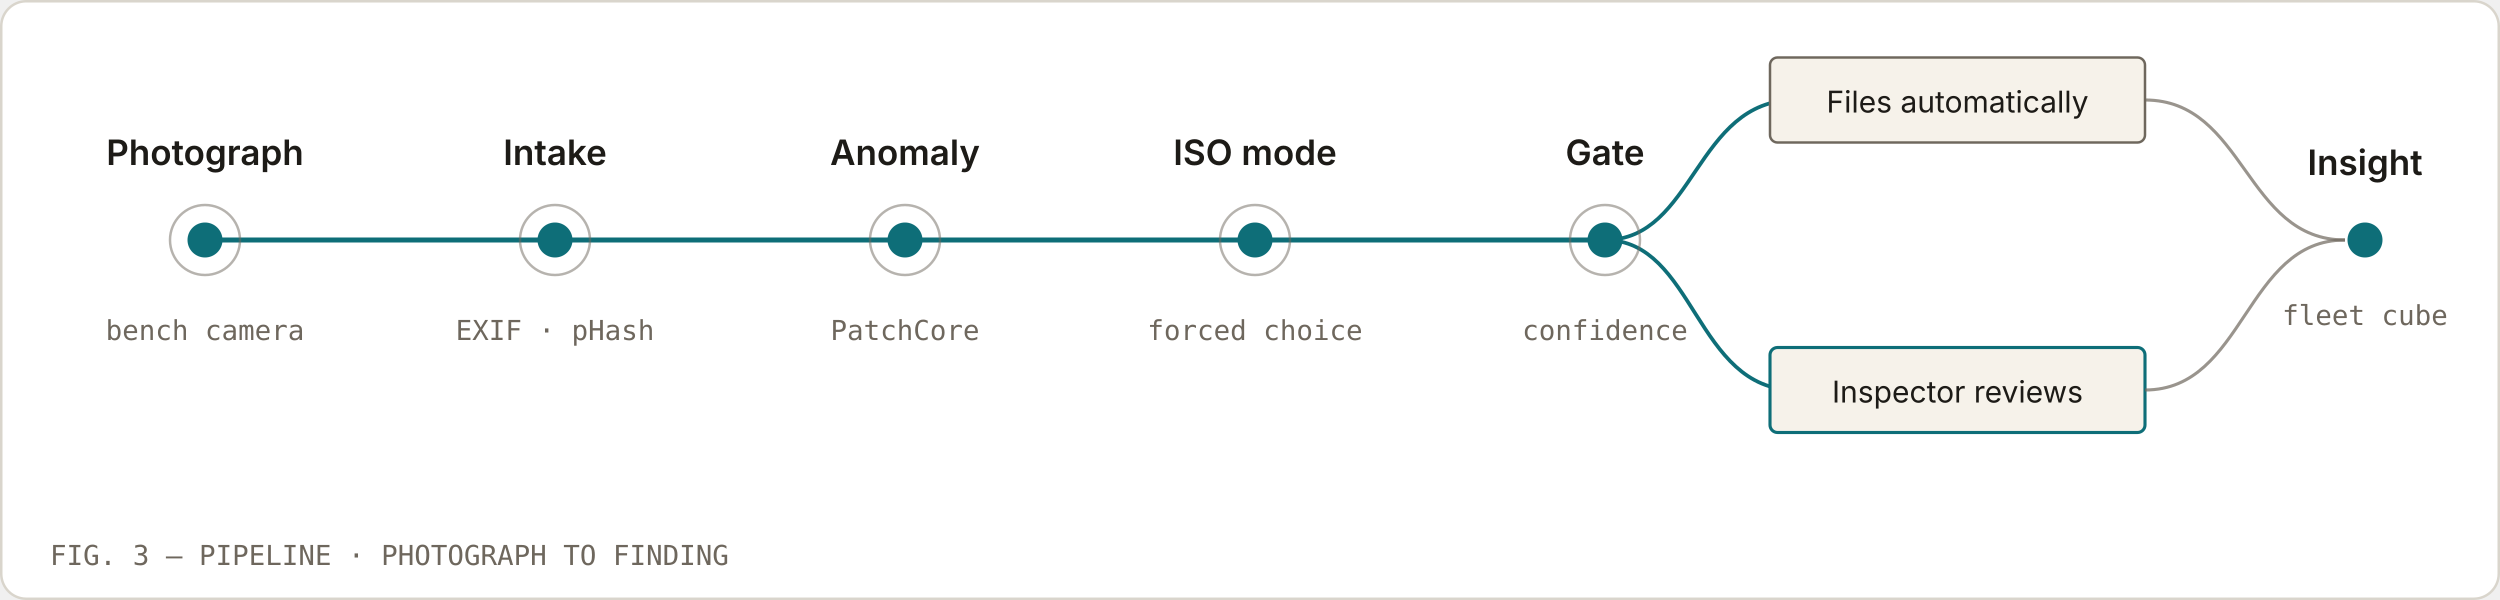
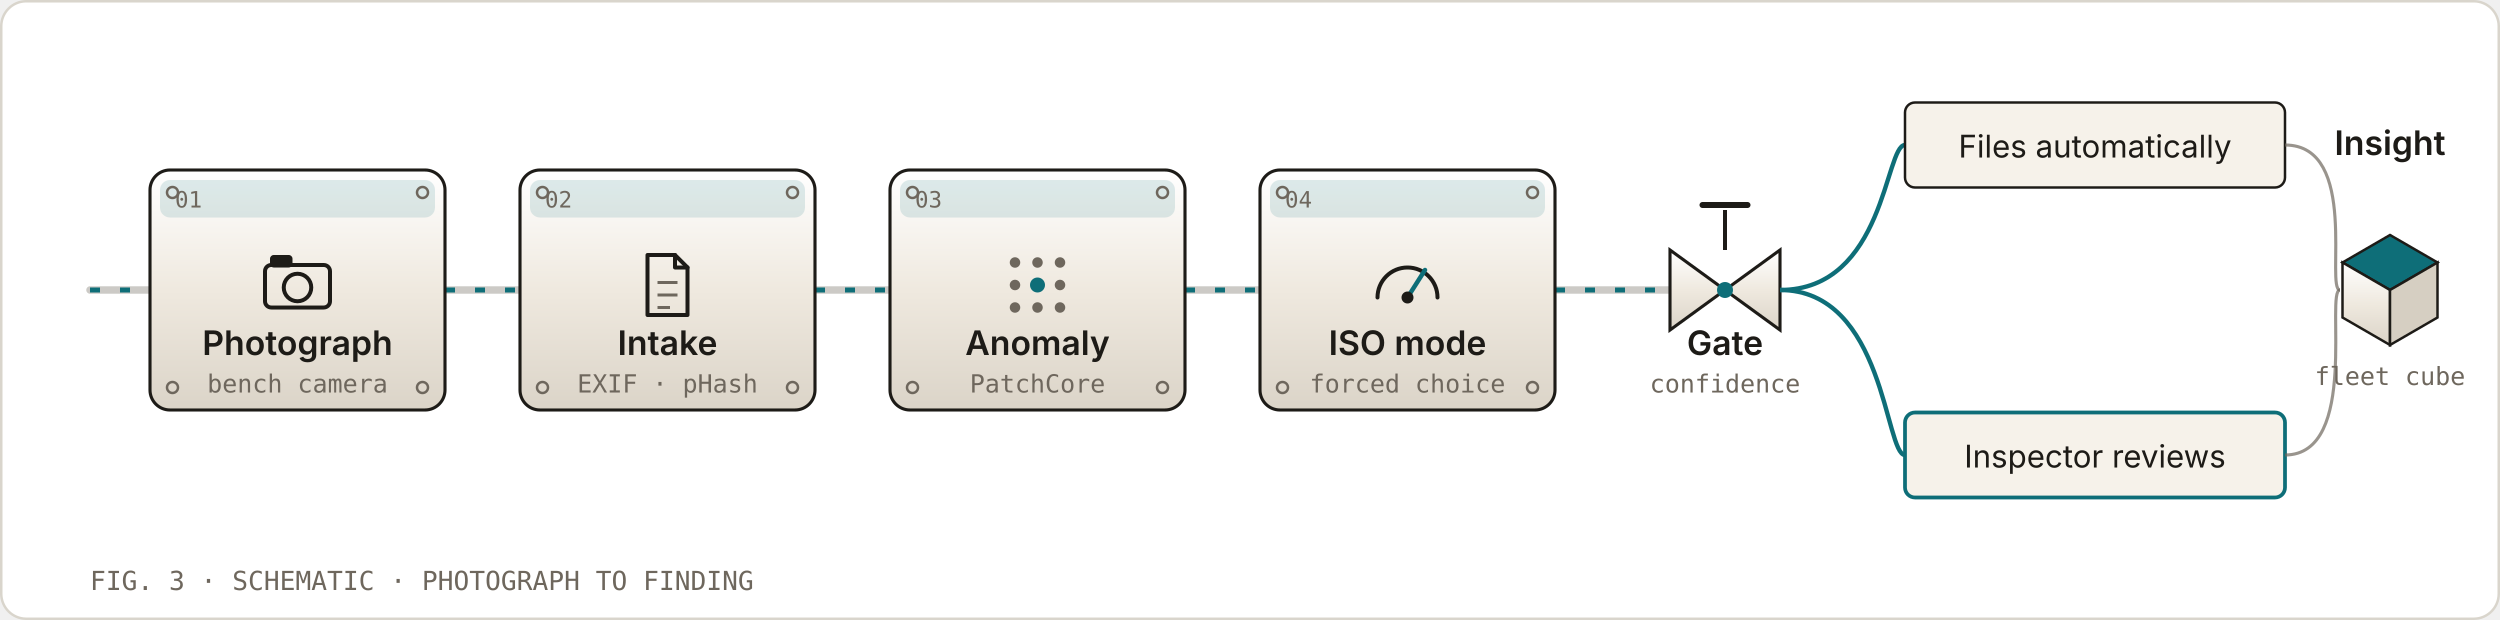
- <svg xmlns="http://www.w3.org/2000/svg" viewBox="0 0 1000 240" width="1000" height="240" role="img" aria-label="The pipeline from photograph to reviewed finding, with the confidence gate splitting auto-filed from human-reviewed records.">
-   <rect x="0.5" y="0.5" width="999" height="239" rx="10" fill="#ffffff" stroke="#d9d5cc" />
-   <line x1="82" y1="96" x2="642" y2="96" stroke="#0e6e78" stroke-width="2" />
-   <path d="M 642 96 C 678 96, 678 40, 718 40" fill="none" stroke="#0e6e78" stroke-width="1.5" />
-   <path d="M 642 96 C 678 96, 678 156, 718 156" fill="none" stroke="#0e6e78" stroke-width="1.5" />
-   <circle cx="82" cy="96" r="7" fill="#0e6e78" />
-   <circle cx="82" cy="96" r="14" fill="none" stroke="#6e675d" stroke-width="1" opacity="0.5" />
-   <text x="82" y="66" font-size="14" fill="#1d1b17" font-family="ui-sans-serif, system-ui, -apple-system, Segoe UI, sans-serif" text-anchor="middle" font-weight="600">Photograph</text>
-   <text x="82" y="136" font-size="11" fill="#6e675d" font-family="ui-monospace, SFMono-Regular, Menlo, monospace" text-anchor="middle" font-weight="400">bench camera</text>
-   <circle cx="222" cy="96" r="7" fill="#0e6e78" />
-   <circle cx="222" cy="96" r="14" fill="none" stroke="#6e675d" stroke-width="1" opacity="0.5" />
-   <text x="222" y="66" font-size="14" fill="#1d1b17" font-family="ui-sans-serif, system-ui, -apple-system, Segoe UI, sans-serif" text-anchor="middle" font-weight="600">Intake</text>
-   <text x="222" y="136" font-size="11" fill="#6e675d" font-family="ui-monospace, SFMono-Regular, Menlo, monospace" text-anchor="middle" font-weight="400">EXIF · pHash</text>
-   <circle cx="362" cy="96" r="7" fill="#0e6e78" />
-   <circle cx="362" cy="96" r="14" fill="none" stroke="#6e675d" stroke-width="1" opacity="0.5" />
-   <text x="362" y="66" font-size="14" fill="#1d1b17" font-family="ui-sans-serif, system-ui, -apple-system, Segoe UI, sans-serif" text-anchor="middle" font-weight="600">Anomaly</text>
-   <text x="362" y="136" font-size="11" fill="#6e675d" font-family="ui-monospace, SFMono-Regular, Menlo, monospace" text-anchor="middle" font-weight="400">PatchCore</text>
-   <circle cx="502" cy="96" r="7" fill="#0e6e78" />
-   <circle cx="502" cy="96" r="14" fill="none" stroke="#6e675d" stroke-width="1" opacity="0.5" />
-   <text x="502" y="66" font-size="14" fill="#1d1b17" font-family="ui-sans-serif, system-ui, -apple-system, Segoe UI, sans-serif" text-anchor="middle" font-weight="600">ISO mode</text>
-   <text x="502" y="136" font-size="11" fill="#6e675d" font-family="ui-monospace, SFMono-Regular, Menlo, monospace" text-anchor="middle" font-weight="400">forced choice</text>
-   <circle cx="642" cy="96" r="7" fill="#0e6e78" />
-   <circle cx="642" cy="96" r="14" fill="none" stroke="#6e675d" stroke-width="1" opacity="0.5" />
-   <text x="642" y="66" font-size="14" fill="#1d1b17" font-family="ui-sans-serif, system-ui, -apple-system, Segoe UI, sans-serif" text-anchor="middle" font-weight="600">Gate</text>
-   <text x="642" y="136" font-size="11" fill="#6e675d" font-family="ui-monospace, SFMono-Regular, Menlo, monospace" text-anchor="middle" font-weight="400">confidence</text>
-   <rect x="708" y="23" width="150" height="34" rx="3" fill="#f6f2ea" stroke="#6e675d" />
-   <text x="783" y="45" font-size="12" fill="#1d1b17" font-family="ui-sans-serif, system-ui, -apple-system, Segoe UI, sans-serif" text-anchor="middle" font-weight="400">Files automatically</text>
-   <rect x="708" y="139" width="150" height="34" rx="3" fill="#f6f2ea" stroke="#0e6e78" stroke-width="1.25" />
-   <text x="783" y="161" font-size="12" fill="#1d1b17" font-family="ui-sans-serif, system-ui, -apple-system, Segoe UI, sans-serif" text-anchor="middle" font-weight="400">Inspector reviews</text>
-   <path d="M 858 40 C 898 40, 898 96, 938 96" fill="none" stroke="#6e675d" stroke-width="1.25" opacity="0.7" />
-   <path d="M 858 156 C 898 156, 898 96, 938 96" fill="none" stroke="#6e675d" stroke-width="1.25" opacity="0.7" />
-   <circle cx="946" cy="96" r="7" fill="#0e6e78" />
-   <text x="946" y="70" font-size="14" fill="#1d1b17" font-family="ui-sans-serif, system-ui, -apple-system, Segoe UI, sans-serif" text-anchor="middle" font-weight="600">Insight</text>
-   <text x="946" y="130" font-size="11" fill="#6e675d" font-family="ui-monospace, SFMono-Regular, Menlo, monospace" text-anchor="middle" font-weight="400">fleet cube</text>
-   <text x="20" y="226" font-size="11" fill="#6e675d" font-family="ui-monospace, SFMono-Regular, Menlo, monospace" text-anchor="start" font-weight="400">FIG. 3 — PIPELINE · PHOTOGRAPH TO FINDING</text>
+ <svg xmlns="http://www.w3.org/2000/svg" viewBox="0 0 1000 248" width="1000" height="248" role="img" aria-label="The workflow as a machine: four modules feed a confidence gate valve, and the two outputs converge on the fleet cube.">
+   <defs>
+     <linearGradient id="steel" x1="0" y1="0" x2="0" y2="1">
+       <stop offset="0" stop-color="#ffffff" />
+       <stop offset="0.5" stop-color="#efe9df" />
+       <stop offset="1" stop-color="#dbd4c8" />
+     </linearGradient>
+     <radialGradient id="ball" cx="0.34" cy="0.3" r="0.8">
+       <stop offset="0" stop-color="#ffffff" />
+       <stop offset="0.65" stop-color="#ece6db" />
+       <stop offset="1" stop-color="#ccc4b6" />
+     </radialGradient>
+   </defs>
+   <rect x="0.5" y="0.5" width="999" height="247" rx="10" fill="#ffffff" stroke="#d9d5cc" />
+   <line x1="36" y1="116" x2="60" y2="116" stroke="#6e675d" stroke-width="3" opacity="0.35" stroke-linecap="round" />
+   <line x1="36" y1="116" x2="60" y2="116" stroke="#0e6e78" stroke-width="2" stroke-dasharray="4 8" />
+   <line x1="178" y1="116" x2="208" y2="116" stroke="#6e675d" stroke-width="3" opacity="0.35" stroke-linecap="round" />
+   <line x1="178" y1="116" x2="208" y2="116" stroke="#0e6e78" stroke-width="2" stroke-dasharray="4 8" />
+   <line x1="326" y1="116" x2="356" y2="116" stroke="#6e675d" stroke-width="3" opacity="0.35" stroke-linecap="round" />
+   <line x1="326" y1="116" x2="356" y2="116" stroke="#0e6e78" stroke-width="2" stroke-dasharray="4 8" />
+   <line x1="474" y1="116" x2="504" y2="116" stroke="#6e675d" stroke-width="3" opacity="0.35" stroke-linecap="round" />
+   <line x1="474" y1="116" x2="504" y2="116" stroke="#0e6e78" stroke-width="2" stroke-dasharray="4 8" />
+   <line x1="622" y1="116" x2="668" y2="116" stroke="#6e675d" stroke-width="3" opacity="0.35" stroke-linecap="round" />
+   <line x1="622" y1="116" x2="668" y2="116" stroke="#0e6e78" stroke-width="2" stroke-dasharray="4 8" />
+   <rect x="60" y="68" width="118" height="96" rx="8" fill="url(#steel)" stroke="#1d1b17" stroke-width="1.25" />
+   <rect x="64" y="72" width="110" height="15" rx="4" fill="#0e6e78" opacity="0.14" />
+   <text x="70" y="83" font-size="9" fill="#6e675d" font-family="ui-monospace, SFMono-Regular, Menlo, monospace" text-anchor="start" font-weight="400">01</text>
+   <circle cx="69" cy="77" r="2.2" fill="none" stroke="#6e675d" stroke-width="1" />
+   <circle cx="169" cy="77" r="2.2" fill="none" stroke="#6e675d" stroke-width="1" />
+   <circle cx="69" cy="155" r="2.2" fill="none" stroke="#6e675d" stroke-width="1" />
+   <circle cx="169" cy="155" r="2.2" fill="none" stroke="#6e675d" stroke-width="1" />
+   <rect x="106" y="106" width="26" height="17" rx="2.5" fill="none" stroke="#1d1b17" stroke-width="1.6" stroke-linecap="round" stroke-linejoin="round" />
+   <rect x="108" y="102" width="9" height="5" rx="1.5" fill="#1d1b17" />
+   <circle cx="119" cy="115" r="5.5" fill="none" stroke="#1d1b17" stroke-width="1.6" stroke-linecap="round" stroke-linejoin="round" />
+   <text x="119" y="142" font-size="13.5" fill="#1d1b17" font-family="ui-sans-serif, system-ui, -apple-system, Segoe UI, sans-serif" text-anchor="middle" font-weight="600">Photograph</text>
+   <text x="119" y="157" font-size="10" fill="#6e675d" font-family="ui-monospace, SFMono-Regular, Menlo, monospace" text-anchor="middle" font-weight="400">bench camera</text>
+   <rect x="208" y="68" width="118" height="96" rx="8" fill="url(#steel)" stroke="#1d1b17" stroke-width="1.25" />
+   <rect x="212" y="72" width="110" height="15" rx="4" fill="#0e6e78" opacity="0.14" />
+   <text x="218" y="83" font-size="9" fill="#6e675d" font-family="ui-monospace, SFMono-Regular, Menlo, monospace" text-anchor="start" font-weight="400">02</text>
+   <circle cx="217" cy="77" r="2.2" fill="none" stroke="#6e675d" stroke-width="1" />
+   <circle cx="317" cy="77" r="2.2" fill="none" stroke="#6e675d" stroke-width="1" />
+   <circle cx="217" cy="155" r="2.2" fill="none" stroke="#6e675d" stroke-width="1" />
+   <circle cx="317" cy="155" r="2.2" fill="none" stroke="#6e675d" stroke-width="1" />
+   <path d="M 259 102 h 11 l 5 5 v 19 h -16 Z" fill="none" stroke="#1d1b17" stroke-width="1.6" stroke-linecap="round" stroke-linejoin="round" />
+   <path d="M 270 102 v 5 h 5" fill="none" stroke="#1d1b17" stroke-width="1.6" stroke-linecap="round" stroke-linejoin="round" />
+   <path d="M 263 113 h 8 M 263 118 h 8 M 263 123 h 5" stroke="#6e675d" stroke-width="1.2" fill="none" />
+   <text x="267" y="142" font-size="13.5" fill="#1d1b17" font-family="ui-sans-serif, system-ui, -apple-system, Segoe UI, sans-serif" text-anchor="middle" font-weight="600">Intake</text>
+   <text x="267" y="157" font-size="10" fill="#6e675d" font-family="ui-monospace, SFMono-Regular, Menlo, monospace" text-anchor="middle" font-weight="400">EXIF · pHash</text>
+   <rect x="356" y="68" width="118" height="96" rx="8" fill="url(#steel)" stroke="#1d1b17" stroke-width="1.25" />
+   <rect x="360" y="72" width="110" height="15" rx="4" fill="#0e6e78" opacity="0.14" />
+   <text x="366" y="83" font-size="9" fill="#6e675d" font-family="ui-monospace, SFMono-Regular, Menlo, monospace" text-anchor="start" font-weight="400">03</text>
+   <circle cx="365" cy="77" r="2.2" fill="none" stroke="#6e675d" stroke-width="1" />
+   <circle cx="465" cy="77" r="2.2" fill="none" stroke="#6e675d" stroke-width="1" />
+   <circle cx="365" cy="155" r="2.2" fill="none" stroke="#6e675d" stroke-width="1" />
+   <circle cx="465" cy="155" r="2.2" fill="none" stroke="#6e675d" stroke-width="1" />
+   <circle cx="406" cy="105" r="2.1" fill="#6e675d" />
+   <circle cx="406" cy="114" r="2.1" fill="#6e675d" />
+   <circle cx="406" cy="123" r="2.1" fill="#6e675d" />
+   <circle cx="415" cy="105" r="2.1" fill="#6e675d" />
+   <circle cx="415" cy="114" r="3" fill="#0e6e78" />
+   <circle cx="415" cy="123" r="2.1" fill="#6e675d" />
+   <circle cx="424" cy="105" r="2.1" fill="#6e675d" />
+   <circle cx="424" cy="114" r="2.1" fill="#6e675d" />
+   <circle cx="424" cy="123" r="2.1" fill="#6e675d" />
+   <text x="415" y="142" font-size="13.5" fill="#1d1b17" font-family="ui-sans-serif, system-ui, -apple-system, Segoe UI, sans-serif" text-anchor="middle" font-weight="600">Anomaly</text>
+   <text x="415" y="157" font-size="10" fill="#6e675d" font-family="ui-monospace, SFMono-Regular, Menlo, monospace" text-anchor="middle" font-weight="400">PatchCore</text>
+   <rect x="504" y="68" width="118" height="96" rx="8" fill="url(#steel)" stroke="#1d1b17" stroke-width="1.25" />
+   <rect x="508" y="72" width="110" height="15" rx="4" fill="#0e6e78" opacity="0.14" />
+   <text x="514" y="83" font-size="9" fill="#6e675d" font-family="ui-monospace, SFMono-Regular, Menlo, monospace" text-anchor="start" font-weight="400">04</text>
+   <circle cx="513" cy="77" r="2.2" fill="none" stroke="#6e675d" stroke-width="1" />
+   <circle cx="613" cy="77" r="2.2" fill="none" stroke="#6e675d" stroke-width="1" />
+   <circle cx="513" cy="155" r="2.2" fill="none" stroke="#6e675d" stroke-width="1" />
+   <circle cx="613" cy="155" r="2.2" fill="none" stroke="#6e675d" stroke-width="1" />
+   <path d="M 551 119 A 12 12 0 0 1 575 119" fill="none" stroke="#1d1b17" stroke-width="1.6" stroke-linecap="round" stroke-linejoin="round" />
+   <line x1="563" y1="119" x2="570" y2="108" stroke="#0e6e78" stroke-width="1.8" stroke-linecap="round" />
+   <circle cx="563" cy="119" r="2.4" fill="#1d1b17" />
+   <text x="563" y="142" font-size="13.5" fill="#1d1b17" font-family="ui-sans-serif, system-ui, -apple-system, Segoe UI, sans-serif" text-anchor="middle" font-weight="600">ISO mode</text>
+   <text x="563" y="157" font-size="10" fill="#6e675d" font-family="ui-monospace, SFMono-Regular, Menlo, monospace" text-anchor="middle" font-weight="400">forced choice</text>
+   <path d="M 668 100 L 690 116 L 668 132 Z" fill="url(#steel)" stroke="#1d1b17" stroke-width="1.25" />
+   <path d="M 712 100 L 690 116 L 712 132 Z" fill="url(#steel)" stroke="#1d1b17" stroke-width="1.25" />
+   <line x1="690" y1="100" x2="690" y2="84" stroke="#1d1b17" stroke-width="1.6" />
+   <path d="M 681 82 h 18" stroke="#1d1b17" stroke-width="2.4" stroke-linecap="round" />
+   <circle cx="690" cy="116" r="3.2" fill="#0e6e78" />
+   <text x="690" y="142" font-size="13.5" fill="#1d1b17" font-family="ui-sans-serif, system-ui, -apple-system, Segoe UI, sans-serif" text-anchor="middle" font-weight="600">Gate</text>
+   <text x="690" y="157" font-size="10" fill="#6e675d" font-family="ui-monospace, SFMono-Regular, Menlo, monospace" text-anchor="middle" font-weight="400">confidence</text>
+   <path d="M 712 116 C 754 116, 754 58, 762 58" fill="none" stroke="#0e6e78" stroke-width="1.75" />
+   <path d="M 712 116 C 754 116, 754 182, 762 182" fill="none" stroke="#0e6e78" stroke-width="1.75" />
+   <rect x="762" y="41" width="152" height="34" rx="4" fill="#f6f2ea" stroke="#1d1b17" />
+   <text x="838" y="63" font-size="12.5" fill="#1d1b17" font-family="ui-sans-serif, system-ui, -apple-system, Segoe UI, sans-serif" text-anchor="middle" font-weight="400">Files automatically</text>
+   <rect x="762" y="165" width="152" height="34" rx="4" fill="#f6f2ea" stroke="#0e6e78" stroke-width="1.5" />
+   <text x="838" y="187" font-size="12.5" fill="#1d1b17" font-family="ui-sans-serif, system-ui, -apple-system, Segoe UI, sans-serif" text-anchor="middle" font-weight="400">Inspector reviews</text>
+   <path d="M 914 58 C 944 58, 930 116, 936 116" fill="none" stroke="#6e675d" stroke-width="1.25" opacity="0.7" />
+   <path d="M 914 182 C 944 182, 930 116, 936 116" fill="none" stroke="#6e675d" stroke-width="1.25" opacity="0.7" />
+   <path d="M 956 94 L 975 105 L 956 116 L 937 105 Z" fill="#0e6e78" stroke="#1d1b17" />
+   <path d="M 937 105 L 956 116 L 956 138 L 937 127 Z" fill="url(#steel)" stroke="#1d1b17" />
+   <path d="M 975 105 L 956 116 L 956 138 L 975 127 Z" fill="#d6cfc2" stroke="#1d1b17" />
+   <text x="956" y="62" font-size="13.5" fill="#1d1b17" font-family="ui-sans-serif, system-ui, -apple-system, Segoe UI, sans-serif" text-anchor="middle" font-weight="600">Insight</text>
+   <text x="956" y="154" font-size="10" fill="#6e675d" font-family="ui-monospace, SFMono-Regular, Menlo, monospace" text-anchor="middle" font-weight="400">fleet cube</text>
+   <text x="36" y="236" font-size="10.5" fill="#6e675d" font-family="ui-monospace, SFMono-Regular, Menlo, monospace" text-anchor="start" font-weight="400">FIG. 3 · SCHEMATIC · PHOTOGRAPH TO FINDING</text>
</svg>
